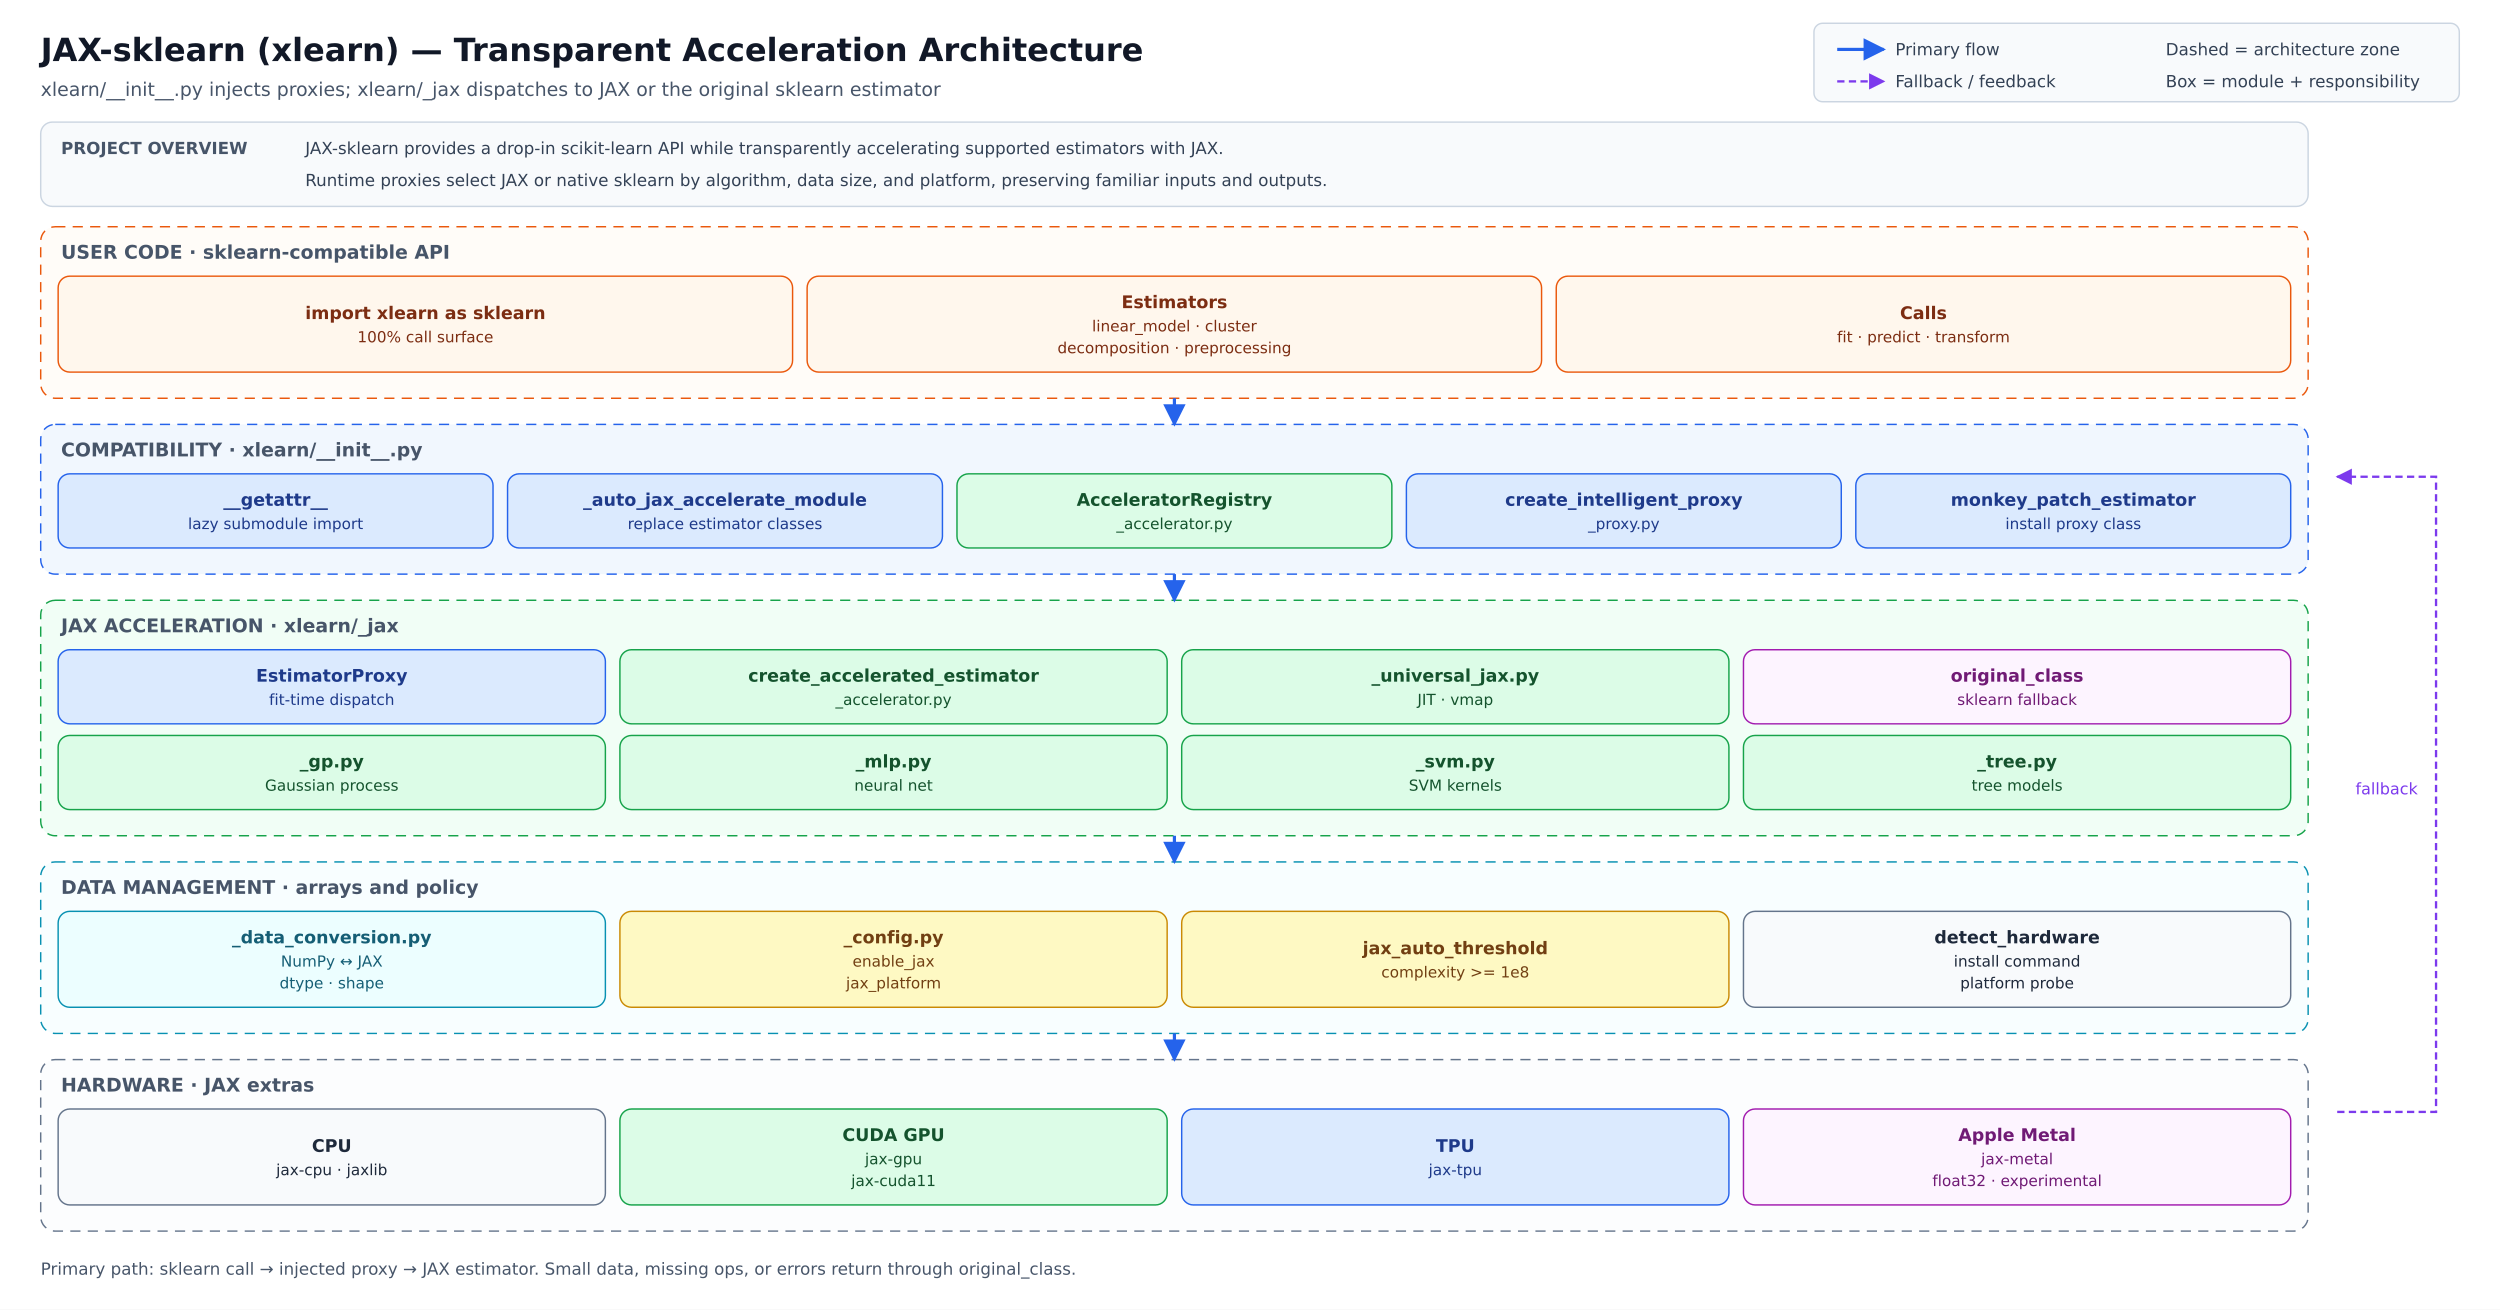
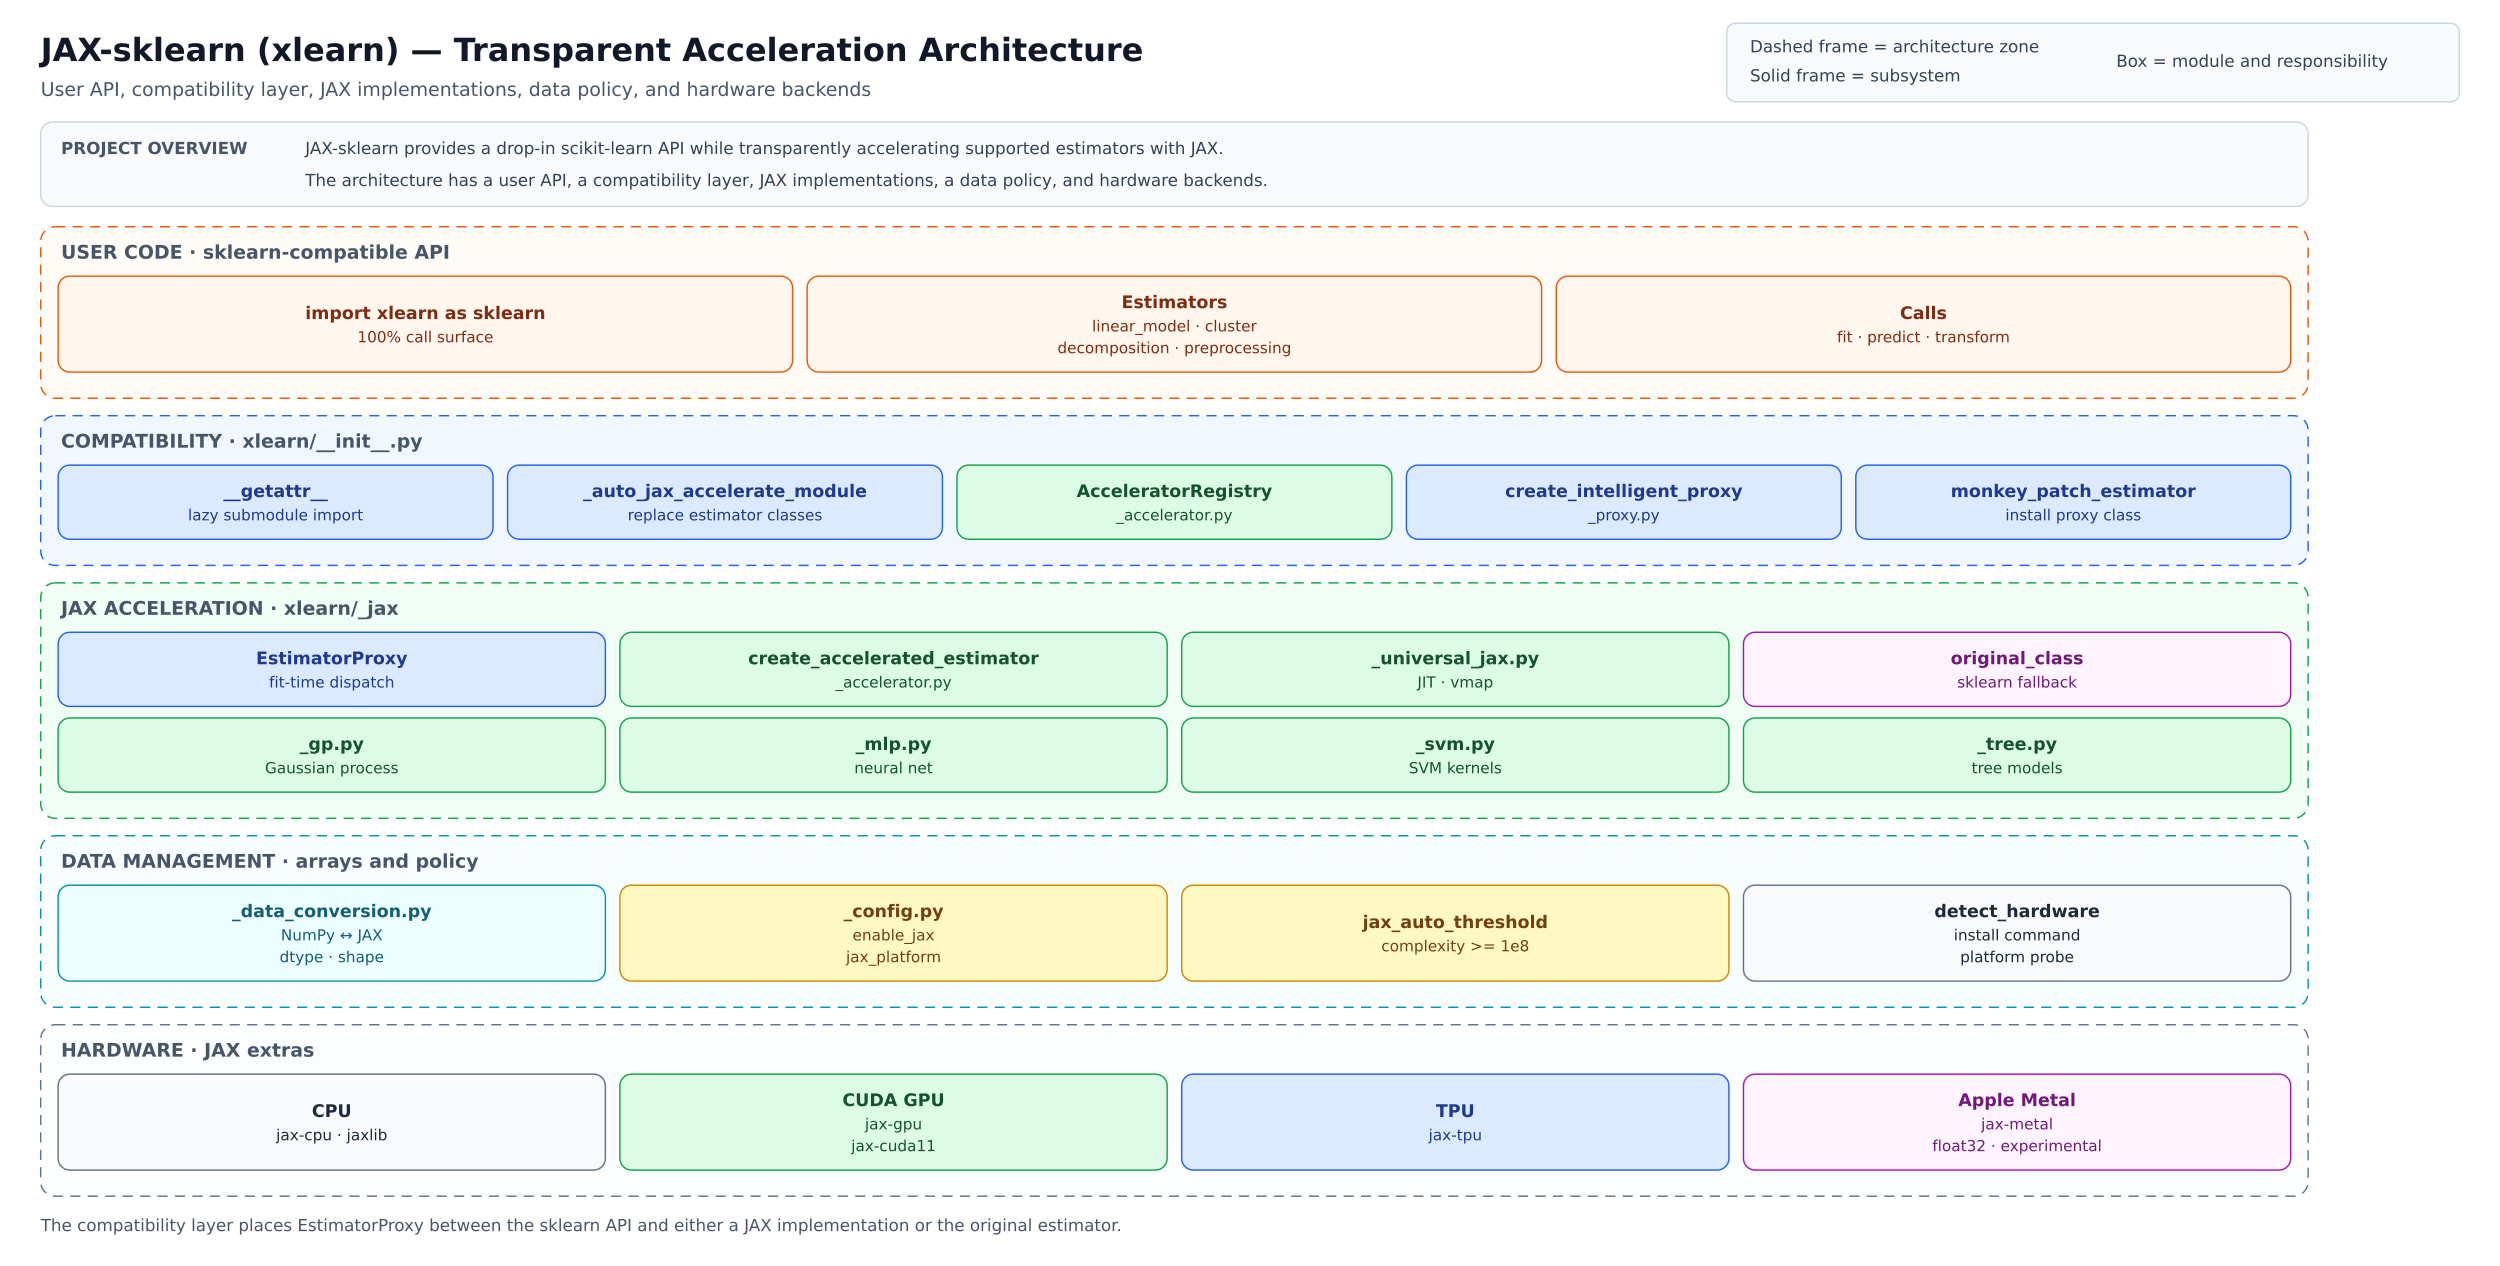
- <svg xmlns="http://www.w3.org/2000/svg" viewBox="0 0 1720 901" font-family="WenQuanYi Micro Hei, DejaVu Sans, sans-serif">
-   <defs>
-     <marker id="arr" viewBox="0 0 10 10" refX="9" refY="5" markerWidth="7" markerHeight="7" orient="auto">
-       <path d="M0,0 L10,5 L0,10 z" fill="#2563eb" />
-     </marker>
-     <marker id="arrP" viewBox="0 0 10 10" refX="9" refY="5" markerWidth="7" markerHeight="7" orient="auto">
-       <path d="M0,0 L10,5 L0,10 z" fill="#7c3aed" />
-     </marker>
-   </defs>
-   <rect x="0" y="0" width="1720" height="901" fill="#ffffff" />
+ <svg xmlns="http://www.w3.org/2000/svg" viewBox="0 0 1720 871" font-family="WenQuanYi Micro Hei, DejaVu Sans, sans-serif">
+   <rect x="0" y="0" width="1720" height="871" fill="#ffffff" />
  <text x="28" y="42" font-size="22" fill="#111827" font-weight="700" text-anchor="start">JAX-sklearn (xlearn) — Transparent Acceleration Architecture</text>
-   <text x="28" y="66" font-size="13" fill="#475569" font-weight="400" text-anchor="start">xlearn/__init__.py injects proxies; xlearn/_jax dispatches to JAX or the original sklearn estimator</text>
-   <rect x="1248" y="16" width="444" height="54" rx="6" fill="#f8fafc" stroke="#cbd5e1" />
-   <line x1="1264" y1="34" x2="1296" y2="34" stroke="#2563eb" stroke-width="2.2" marker-end="url(#arr)" />
-   <text x="1304" y="38" font-size="11.5" fill="#334155" font-weight="400" text-anchor="start">Primary flow</text>
-   <line x1="1264" y1="56" x2="1296" y2="56" stroke="#7c3aed" stroke-width="1.6" stroke-dasharray="5,3" marker-end="url(#arrP)" />
-   <text x="1304" y="60" font-size="11.5" fill="#334155" font-weight="400" text-anchor="start">Fallback / feedback</text>
-   <text x="1490" y="38" font-size="11.5" fill="#334155" font-weight="400" text-anchor="start">Dashed = architecture zone</text>
-   <text x="1490" y="60" font-size="11.5" fill="#334155" font-weight="400" text-anchor="start">Box = module + responsibility</text>
+   <text x="28" y="66" font-size="13" fill="#475569" font-weight="400" text-anchor="start">User API, compatibility layer, JAX implementations, data policy, and hardware backends</text>
+   <rect x="1188" y="16" width="504" height="54" rx="6" fill="#f8fafc" stroke="#cbd5e1" />
+   <text x="1204" y="36" font-size="11.5" fill="#334155" font-weight="400" text-anchor="start">Dashed frame = architecture zone</text>
+   <text x="1204" y="56" font-size="11.5" fill="#334155" font-weight="400" text-anchor="start">Solid frame = subsystem</text>
+   <text x="1456" y="46" font-size="11.5" fill="#334155" font-weight="400" text-anchor="start">Box = module and responsibility</text>
  <rect x="28" y="84" width="1560" height="58" rx="8" fill="#f8fafc" stroke="#cbd5e1" />
  <text x="42" y="106" font-size="11.5" fill="#475569" font-weight="700" text-anchor="start">PROJECT OVERVIEW</text>
  <text x="210" y="106" font-size="11.5" fill="#334155" font-weight="400" text-anchor="start">JAX-sklearn provides a drop-in scikit-learn API while transparently accelerating supported estimators with JAX.</text>
-   <text x="210" y="128" font-size="11.5" fill="#334155" font-weight="400" text-anchor="start">Runtime proxies select JAX or native sklearn by algorithm, data size, and platform, preserving familiar inputs and outputs.</text>
+   <text x="210" y="128" font-size="11.5" fill="#334155" font-weight="400" text-anchor="start">The architecture has a user API, a compatibility layer, JAX implementations, a data policy, and hardware backends.</text>
  <rect x="28" y="156" width="1560" height="118" rx="10" fill="#fff7ed" fill-opacity="0.38" stroke="#ea580c" stroke-dasharray="7,5" />
  <text x="42" y="178" font-size="13" fill="#475569" font-weight="700" text-anchor="start">USER CODE · sklearn-compatible API</text>
  <rect x="40.0" y="190.0" width="505.3" height="66.0" rx="8" fill="#fff7ed" stroke="#ea580c" />
  <text x="292.667" y="219.5" font-size="12" fill="#7c2d12" font-weight="700" text-anchor="middle">import xlearn as sklearn</text>
  <text x="292.667" y="235.5" font-size="10.5" fill="#7c2d12" font-weight="400" text-anchor="middle">100% call surface</text>
  <rect x="555.3" y="190.0" width="505.3" height="66.0" rx="8" fill="#fff7ed" stroke="#ea580c" />
  <text x="808" y="212.0" font-size="12" fill="#7c2d12" font-weight="700" text-anchor="middle">Estimators</text>
  <text x="808" y="228.0" font-size="10.5" fill="#7c2d12" font-weight="400" text-anchor="middle">linear_model · cluster</text>
  <text x="808" y="243.0" font-size="10.5" fill="#7c2d12" font-weight="400" text-anchor="middle">decomposition · preprocessing</text>
  <rect x="1070.7" y="190.0" width="505.3" height="66.0" rx="8" fill="#fff7ed" stroke="#ea580c" />
  <text x="1323.333" y="219.5" font-size="12" fill="#7c2d12" font-weight="700" text-anchor="middle">Calls</text>
  <text x="1323.333" y="235.5" font-size="10.5" fill="#7c2d12" font-weight="400" text-anchor="middle">fit · predict · transform</text>
-   <rect x="28" y="292" width="1560" height="103" rx="10" fill="#dbeafe" fill-opacity="0.38" stroke="#2563eb" stroke-dasharray="7,5" />
-   <text x="42" y="314" font-size="13" fill="#475569" font-weight="700" text-anchor="start">COMPATIBILITY · xlearn/__init__.py</text>
-   <rect x="40.0" y="326.0" width="299.2" height="51.0" rx="8" fill="#dbeafe" stroke="#2563eb" />
-   <text x="189.6" y="348.0" font-size="12" fill="#1e3a8a" font-weight="700" text-anchor="middle">__getattr__</text>
-   <text x="189.6" y="364.0" font-size="10.5" fill="#1e3a8a" font-weight="400" text-anchor="middle">lazy submodule import</text>
-   <rect x="349.2" y="326.0" width="299.2" height="51.0" rx="8" fill="#dbeafe" stroke="#2563eb" />
-   <text x="498.8" y="348.0" font-size="12" fill="#1e3a8a" font-weight="700" text-anchor="middle">_auto_jax_accelerate_module</text>
-   <text x="498.8" y="364.0" font-size="10.5" fill="#1e3a8a" font-weight="400" text-anchor="middle">replace estimator classes</text>
-   <rect x="658.4" y="326.0" width="299.2" height="51.0" rx="8" fill="#dcfce7" stroke="#16a34a" />
-   <text x="808.0" y="348.0" font-size="12" fill="#14532d" font-weight="700" text-anchor="middle">AcceleratorRegistry</text>
-   <text x="808.0" y="364.0" font-size="10.5" fill="#14532d" font-weight="400" text-anchor="middle">_accelerator.py</text>
-   <rect x="967.6" y="326.0" width="299.2" height="51.0" rx="8" fill="#dbeafe" stroke="#2563eb" />
-   <text x="1117.2" y="348.0" font-size="12" fill="#1e3a8a" font-weight="700" text-anchor="middle">create_intelligent_proxy</text>
-   <text x="1117.2" y="364.0" font-size="10.5" fill="#1e3a8a" font-weight="400" text-anchor="middle">_proxy.py</text>
-   <rect x="1276.8" y="326.0" width="299.2" height="51.0" rx="8" fill="#dbeafe" stroke="#2563eb" />
-   <text x="1426.4" y="348.0" font-size="12" fill="#1e3a8a" font-weight="700" text-anchor="middle">monkey_patch_estimator</text>
-   <text x="1426.4" y="364.0" font-size="10.5" fill="#1e3a8a" font-weight="400" text-anchor="middle">install proxy class</text>
-   <rect x="28" y="413" width="1560" height="162" rx="10" fill="#dcfce7" fill-opacity="0.38" stroke="#16a34a" stroke-dasharray="7,5" />
-   <text x="42" y="435" font-size="13" fill="#475569" font-weight="700" text-anchor="start">JAX ACCELERATION · xlearn/_jax</text>
-   <rect x="40.0" y="447.0" width="376.5" height="51.0" rx="8" fill="#dbeafe" stroke="#2563eb" />
-   <text x="228.25" y="469.0" font-size="12" fill="#1e3a8a" font-weight="700" text-anchor="middle">EstimatorProxy</text>
-   <text x="228.25" y="485.0" font-size="10.5" fill="#1e3a8a" font-weight="400" text-anchor="middle">fit-time dispatch</text>
-   <rect x="426.5" y="447.0" width="376.5" height="51.0" rx="8" fill="#dcfce7" stroke="#16a34a" />
-   <text x="614.75" y="469.0" font-size="12" fill="#14532d" font-weight="700" text-anchor="middle">create_accelerated_estimator</text>
-   <text x="614.75" y="485.0" font-size="10.5" fill="#14532d" font-weight="400" text-anchor="middle">_accelerator.py</text>
-   <rect x="813.0" y="447.0" width="376.5" height="51.0" rx="8" fill="#dcfce7" stroke="#16a34a" />
-   <text x="1001.25" y="469.0" font-size="12" fill="#14532d" font-weight="700" text-anchor="middle">_universal_jax.py</text>
-   <text x="1001.25" y="485.0" font-size="10.5" fill="#14532d" font-weight="400" text-anchor="middle">JIT · vmap</text>
-   <rect x="1199.5" y="447.0" width="376.5" height="51.0" rx="8" fill="#fdf4ff" stroke="#a21caf" />
-   <text x="1387.75" y="469.0" font-size="12" fill="#701a75" font-weight="700" text-anchor="middle">original_class</text>
-   <text x="1387.75" y="485.0" font-size="10.5" fill="#701a75" font-weight="400" text-anchor="middle">sklearn fallback</text>
-   <rect x="40.0" y="506.0" width="376.5" height="51.0" rx="8" fill="#dcfce7" stroke="#16a34a" />
-   <text x="228.25" y="528.0" font-size="12" fill="#14532d" font-weight="700" text-anchor="middle">_gp.py</text>
-   <text x="228.25" y="544.0" font-size="10.5" fill="#14532d" font-weight="400" text-anchor="middle">Gaussian process</text>
-   <rect x="426.5" y="506.0" width="376.5" height="51.0" rx="8" fill="#dcfce7" stroke="#16a34a" />
-   <text x="614.75" y="528.0" font-size="12" fill="#14532d" font-weight="700" text-anchor="middle">_mlp.py</text>
-   <text x="614.75" y="544.0" font-size="10.5" fill="#14532d" font-weight="400" text-anchor="middle">neural net</text>
-   <rect x="813.0" y="506.0" width="376.5" height="51.0" rx="8" fill="#dcfce7" stroke="#16a34a" />
-   <text x="1001.25" y="528.0" font-size="12" fill="#14532d" font-weight="700" text-anchor="middle">_svm.py</text>
-   <text x="1001.25" y="544.0" font-size="10.5" fill="#14532d" font-weight="400" text-anchor="middle">SVM kernels</text>
-   <rect x="1199.5" y="506.0" width="376.5" height="51.0" rx="8" fill="#dcfce7" stroke="#16a34a" />
-   <text x="1387.75" y="528.0" font-size="12" fill="#14532d" font-weight="700" text-anchor="middle">_tree.py</text>
-   <text x="1387.75" y="544.0" font-size="10.5" fill="#14532d" font-weight="400" text-anchor="middle">tree models</text>
-   <rect x="28" y="593" width="1560" height="118" rx="10" fill="#ecfeff" fill-opacity="0.38" stroke="#0891b2" stroke-dasharray="7,5" />
-   <text x="42" y="615" font-size="13" fill="#475569" font-weight="700" text-anchor="start">DATA MANAGEMENT · arrays and policy</text>
-   <rect x="40.0" y="627.0" width="376.5" height="66.0" rx="8" fill="#ecfeff" stroke="#0891b2" />
-   <text x="228.25" y="649.0" font-size="12" fill="#155e75" font-weight="700" text-anchor="middle">_data_conversion.py</text>
-   <text x="228.25" y="665.0" font-size="10.5" fill="#155e75" font-weight="400" text-anchor="middle">NumPy ↔ JAX</text>
-   <text x="228.25" y="680.0" font-size="10.5" fill="#155e75" font-weight="400" text-anchor="middle">dtype · shape</text>
-   <rect x="426.5" y="627.0" width="376.5" height="66.0" rx="8" fill="#fef9c3" stroke="#ca8a04" />
-   <text x="614.75" y="649.0" font-size="12" fill="#713f12" font-weight="700" text-anchor="middle">_config.py</text>
-   <text x="614.75" y="665.0" font-size="10.5" fill="#713f12" font-weight="400" text-anchor="middle">enable_jax</text>
-   <text x="614.75" y="680.0" font-size="10.5" fill="#713f12" font-weight="400" text-anchor="middle">jax_platform</text>
-   <rect x="813.0" y="627.0" width="376.5" height="66.0" rx="8" fill="#fef9c3" stroke="#ca8a04" />
-   <text x="1001.25" y="656.5" font-size="12" fill="#713f12" font-weight="700" text-anchor="middle">jax_auto_threshold</text>
-   <text x="1001.25" y="672.5" font-size="10.5" fill="#713f12" font-weight="400" text-anchor="middle">complexity &gt;= 1e8</text>
-   <rect x="1199.5" y="627.0" width="376.5" height="66.0" rx="8" fill="#f8fafc" stroke="#64748b" />
-   <text x="1387.75" y="649.0" font-size="12" fill="#1e293b" font-weight="700" text-anchor="middle">detect_hardware</text>
-   <text x="1387.75" y="665.0" font-size="10.5" fill="#1e293b" font-weight="400" text-anchor="middle">install command</text>
-   <text x="1387.75" y="680.0" font-size="10.5" fill="#1e293b" font-weight="400" text-anchor="middle">platform probe</text>
-   <rect x="28" y="729" width="1560" height="118" rx="10" fill="#f8fafc" fill-opacity="0.38" stroke="#64748b" stroke-dasharray="7,5" />
-   <text x="42" y="751" font-size="13" fill="#475569" font-weight="700" text-anchor="start">HARDWARE · JAX extras</text>
-   <rect x="40.0" y="763.0" width="376.5" height="66.0" rx="8" fill="#f8fafc" stroke="#64748b" />
-   <text x="228.25" y="792.5" font-size="12" fill="#1e293b" font-weight="700" text-anchor="middle">CPU</text>
-   <text x="228.25" y="808.5" font-size="10.5" fill="#1e293b" font-weight="400" text-anchor="middle">jax-cpu · jaxlib</text>
-   <rect x="426.5" y="763.0" width="376.5" height="66.0" rx="8" fill="#dcfce7" stroke="#16a34a" />
-   <text x="614.75" y="785.0" font-size="12" fill="#14532d" font-weight="700" text-anchor="middle">CUDA GPU</text>
-   <text x="614.75" y="801.0" font-size="10.5" fill="#14532d" font-weight="400" text-anchor="middle">jax-gpu</text>
-   <text x="614.75" y="816.0" font-size="10.5" fill="#14532d" font-weight="400" text-anchor="middle">jax-cuda11</text>
-   <rect x="813.0" y="763.0" width="376.5" height="66.0" rx="8" fill="#dbeafe" stroke="#2563eb" />
-   <text x="1001.25" y="792.5" font-size="12" fill="#1e3a8a" font-weight="700" text-anchor="middle">TPU</text>
-   <text x="1001.25" y="808.5" font-size="10.5" fill="#1e3a8a" font-weight="400" text-anchor="middle">jax-tpu</text>
-   <rect x="1199.5" y="763.0" width="376.5" height="66.0" rx="8" fill="#fdf4ff" stroke="#a21caf" />
-   <text x="1387.75" y="785.0" font-size="12" fill="#701a75" font-weight="700" text-anchor="middle">Apple Metal</text>
-   <text x="1387.75" y="801.0" font-size="10.5" fill="#701a75" font-weight="400" text-anchor="middle">jax-metal</text>
-   <text x="1387.75" y="816.0" font-size="10.5" fill="#701a75" font-weight="400" text-anchor="middle">float32 · experimental</text>
-   <line x1="808.0" y1="274" x2="808.0" y2="292" stroke="#2563eb" stroke-width="2.2" marker-end="url(#arr)" />
-   <line x1="808.0" y1="395" x2="808.0" y2="413" stroke="#2563eb" stroke-width="2.2" marker-end="url(#arr)" />
-   <line x1="808.0" y1="575" x2="808.0" y2="593" stroke="#2563eb" stroke-width="2.2" marker-end="url(#arr)" />
-   <line x1="808.0" y1="711" x2="808.0" y2="729" stroke="#2563eb" stroke-width="2.2" marker-end="url(#arr)" />
-   <path d="M 1608,765 L 1676,765 L 1676,328 L 1608,328" fill="none" stroke="#7c3aed" stroke-width="1.6" stroke-dasharray="5,3" marker-end="url(#arrP)" />
-   <text x="1642" y="546.5" font-size="11" fill="#7c3aed" font-weight="400" text-anchor="middle">fallback</text>
-   <text x="28" y="877" font-size="11.5" fill="#475569" font-weight="400" text-anchor="start">Primary path: sklearn call → injected proxy → JAX estimator. Small data, missing ops, or errors return through original_class.</text>
+   <rect x="28" y="286" width="1560" height="103" rx="10" fill="#dbeafe" fill-opacity="0.38" stroke="#2563eb" stroke-dasharray="7,5" />
+   <text x="42" y="308" font-size="13" fill="#475569" font-weight="700" text-anchor="start">COMPATIBILITY · xlearn/__init__.py</text>
+   <rect x="40.0" y="320.0" width="299.2" height="51.0" rx="8" fill="#dbeafe" stroke="#2563eb" />
+   <text x="189.6" y="342.0" font-size="12" fill="#1e3a8a" font-weight="700" text-anchor="middle">__getattr__</text>
+   <text x="189.6" y="358.0" font-size="10.5" fill="#1e3a8a" font-weight="400" text-anchor="middle">lazy submodule import</text>
+   <rect x="349.2" y="320.0" width="299.2" height="51.0" rx="8" fill="#dbeafe" stroke="#2563eb" />
+   <text x="498.8" y="342.0" font-size="12" fill="#1e3a8a" font-weight="700" text-anchor="middle">_auto_jax_accelerate_module</text>
+   <text x="498.8" y="358.0" font-size="10.5" fill="#1e3a8a" font-weight="400" text-anchor="middle">replace estimator classes</text>
+   <rect x="658.4" y="320.0" width="299.2" height="51.0" rx="8" fill="#dcfce7" stroke="#16a34a" />
+   <text x="808.0" y="342.0" font-size="12" fill="#14532d" font-weight="700" text-anchor="middle">AcceleratorRegistry</text>
+   <text x="808.0" y="358.0" font-size="10.5" fill="#14532d" font-weight="400" text-anchor="middle">_accelerator.py</text>
+   <rect x="967.6" y="320.0" width="299.2" height="51.0" rx="8" fill="#dbeafe" stroke="#2563eb" />
+   <text x="1117.2" y="342.0" font-size="12" fill="#1e3a8a" font-weight="700" text-anchor="middle">create_intelligent_proxy</text>
+   <text x="1117.2" y="358.0" font-size="10.5" fill="#1e3a8a" font-weight="400" text-anchor="middle">_proxy.py</text>
+   <rect x="1276.8" y="320.0" width="299.2" height="51.0" rx="8" fill="#dbeafe" stroke="#2563eb" />
+   <text x="1426.4" y="342.0" font-size="12" fill="#1e3a8a" font-weight="700" text-anchor="middle">monkey_patch_estimator</text>
+   <text x="1426.4" y="358.0" font-size="10.5" fill="#1e3a8a" font-weight="400" text-anchor="middle">install proxy class</text>
+   <rect x="28" y="401" width="1560" height="162" rx="10" fill="#dcfce7" fill-opacity="0.38" stroke="#16a34a" stroke-dasharray="7,5" />
+   <text x="42" y="423" font-size="13" fill="#475569" font-weight="700" text-anchor="start">JAX ACCELERATION · xlearn/_jax</text>
+   <rect x="40.0" y="435.0" width="376.5" height="51.0" rx="8" fill="#dbeafe" stroke="#2563eb" />
+   <text x="228.25" y="457.0" font-size="12" fill="#1e3a8a" font-weight="700" text-anchor="middle">EstimatorProxy</text>
+   <text x="228.25" y="473.0" font-size="10.5" fill="#1e3a8a" font-weight="400" text-anchor="middle">fit-time dispatch</text>
+   <rect x="426.5" y="435.0" width="376.5" height="51.0" rx="8" fill="#dcfce7" stroke="#16a34a" />
+   <text x="614.75" y="457.0" font-size="12" fill="#14532d" font-weight="700" text-anchor="middle">create_accelerated_estimator</text>
+   <text x="614.75" y="473.0" font-size="10.5" fill="#14532d" font-weight="400" text-anchor="middle">_accelerator.py</text>
+   <rect x="813.0" y="435.0" width="376.5" height="51.0" rx="8" fill="#dcfce7" stroke="#16a34a" />
+   <text x="1001.25" y="457.0" font-size="12" fill="#14532d" font-weight="700" text-anchor="middle">_universal_jax.py</text>
+   <text x="1001.25" y="473.0" font-size="10.5" fill="#14532d" font-weight="400" text-anchor="middle">JIT · vmap</text>
+   <rect x="1199.5" y="435.0" width="376.5" height="51.0" rx="8" fill="#fdf4ff" stroke="#a21caf" />
+   <text x="1387.75" y="457.0" font-size="12" fill="#701a75" font-weight="700" text-anchor="middle">original_class</text>
+   <text x="1387.75" y="473.0" font-size="10.5" fill="#701a75" font-weight="400" text-anchor="middle">sklearn fallback</text>
+   <rect x="40.0" y="494.0" width="376.5" height="51.0" rx="8" fill="#dcfce7" stroke="#16a34a" />
+   <text x="228.25" y="516.0" font-size="12" fill="#14532d" font-weight="700" text-anchor="middle">_gp.py</text>
+   <text x="228.25" y="532.0" font-size="10.5" fill="#14532d" font-weight="400" text-anchor="middle">Gaussian process</text>
+   <rect x="426.5" y="494.0" width="376.5" height="51.0" rx="8" fill="#dcfce7" stroke="#16a34a" />
+   <text x="614.75" y="516.0" font-size="12" fill="#14532d" font-weight="700" text-anchor="middle">_mlp.py</text>
+   <text x="614.75" y="532.0" font-size="10.5" fill="#14532d" font-weight="400" text-anchor="middle">neural net</text>
+   <rect x="813.0" y="494.0" width="376.5" height="51.0" rx="8" fill="#dcfce7" stroke="#16a34a" />
+   <text x="1001.25" y="516.0" font-size="12" fill="#14532d" font-weight="700" text-anchor="middle">_svm.py</text>
+   <text x="1001.25" y="532.0" font-size="10.5" fill="#14532d" font-weight="400" text-anchor="middle">SVM kernels</text>
+   <rect x="1199.5" y="494.0" width="376.5" height="51.0" rx="8" fill="#dcfce7" stroke="#16a34a" />
+   <text x="1387.75" y="516.0" font-size="12" fill="#14532d" font-weight="700" text-anchor="middle">_tree.py</text>
+   <text x="1387.75" y="532.0" font-size="10.5" fill="#14532d" font-weight="400" text-anchor="middle">tree models</text>
+   <rect x="28" y="575" width="1560" height="118" rx="10" fill="#ecfeff" fill-opacity="0.38" stroke="#0891b2" stroke-dasharray="7,5" />
+   <text x="42" y="597" font-size="13" fill="#475569" font-weight="700" text-anchor="start">DATA MANAGEMENT · arrays and policy</text>
+   <rect x="40.0" y="609.0" width="376.5" height="66.0" rx="8" fill="#ecfeff" stroke="#0891b2" />
+   <text x="228.25" y="631.0" font-size="12" fill="#155e75" font-weight="700" text-anchor="middle">_data_conversion.py</text>
+   <text x="228.25" y="647.0" font-size="10.5" fill="#155e75" font-weight="400" text-anchor="middle">NumPy ↔ JAX</text>
+   <text x="228.25" y="662.0" font-size="10.5" fill="#155e75" font-weight="400" text-anchor="middle">dtype · shape</text>
+   <rect x="426.5" y="609.0" width="376.5" height="66.0" rx="8" fill="#fef9c3" stroke="#ca8a04" />
+   <text x="614.75" y="631.0" font-size="12" fill="#713f12" font-weight="700" text-anchor="middle">_config.py</text>
+   <text x="614.75" y="647.0" font-size="10.5" fill="#713f12" font-weight="400" text-anchor="middle">enable_jax</text>
+   <text x="614.75" y="662.0" font-size="10.5" fill="#713f12" font-weight="400" text-anchor="middle">jax_platform</text>
+   <rect x="813.0" y="609.0" width="376.5" height="66.0" rx="8" fill="#fef9c3" stroke="#ca8a04" />
+   <text x="1001.25" y="638.5" font-size="12" fill="#713f12" font-weight="700" text-anchor="middle">jax_auto_threshold</text>
+   <text x="1001.25" y="654.5" font-size="10.5" fill="#713f12" font-weight="400" text-anchor="middle">complexity &gt;= 1e8</text>
+   <rect x="1199.5" y="609.0" width="376.5" height="66.0" rx="8" fill="#f8fafc" stroke="#64748b" />
+   <text x="1387.75" y="631.0" font-size="12" fill="#1e293b" font-weight="700" text-anchor="middle">detect_hardware</text>
+   <text x="1387.75" y="647.0" font-size="10.5" fill="#1e293b" font-weight="400" text-anchor="middle">install command</text>
+   <text x="1387.75" y="662.0" font-size="10.5" fill="#1e293b" font-weight="400" text-anchor="middle">platform probe</text>
+   <rect x="28" y="705" width="1560" height="118" rx="10" fill="#f8fafc" fill-opacity="0.38" stroke="#64748b" stroke-dasharray="7,5" />
+   <text x="42" y="727" font-size="13" fill="#475569" font-weight="700" text-anchor="start">HARDWARE · JAX extras</text>
+   <rect x="40.0" y="739.0" width="376.5" height="66.0" rx="8" fill="#f8fafc" stroke="#64748b" />
+   <text x="228.25" y="768.5" font-size="12" fill="#1e293b" font-weight="700" text-anchor="middle">CPU</text>
+   <text x="228.25" y="784.5" font-size="10.5" fill="#1e293b" font-weight="400" text-anchor="middle">jax-cpu · jaxlib</text>
+   <rect x="426.5" y="739.0" width="376.5" height="66.0" rx="8" fill="#dcfce7" stroke="#16a34a" />
+   <text x="614.75" y="761.0" font-size="12" fill="#14532d" font-weight="700" text-anchor="middle">CUDA GPU</text>
+   <text x="614.75" y="777.0" font-size="10.5" fill="#14532d" font-weight="400" text-anchor="middle">jax-gpu</text>
+   <text x="614.75" y="792.0" font-size="10.5" fill="#14532d" font-weight="400" text-anchor="middle">jax-cuda11</text>
+   <rect x="813.0" y="739.0" width="376.5" height="66.0" rx="8" fill="#dbeafe" stroke="#2563eb" />
+   <text x="1001.25" y="768.5" font-size="12" fill="#1e3a8a" font-weight="700" text-anchor="middle">TPU</text>
+   <text x="1001.25" y="784.5" font-size="10.5" fill="#1e3a8a" font-weight="400" text-anchor="middle">jax-tpu</text>
+   <rect x="1199.5" y="739.0" width="376.5" height="66.0" rx="8" fill="#fdf4ff" stroke="#a21caf" />
+   <text x="1387.75" y="761.0" font-size="12" fill="#701a75" font-weight="700" text-anchor="middle">Apple Metal</text>
+   <text x="1387.75" y="777.0" font-size="10.5" fill="#701a75" font-weight="400" text-anchor="middle">jax-metal</text>
+   <text x="1387.75" y="792.0" font-size="10.5" fill="#701a75" font-weight="400" text-anchor="middle">float32 · experimental</text>
+   <text x="28" y="847" font-size="11.5" fill="#475569" font-weight="400" text-anchor="start">The compatibility layer places EstimatorProxy between the sklearn API and either a JAX implementation or the original estimator.</text>
</svg>
